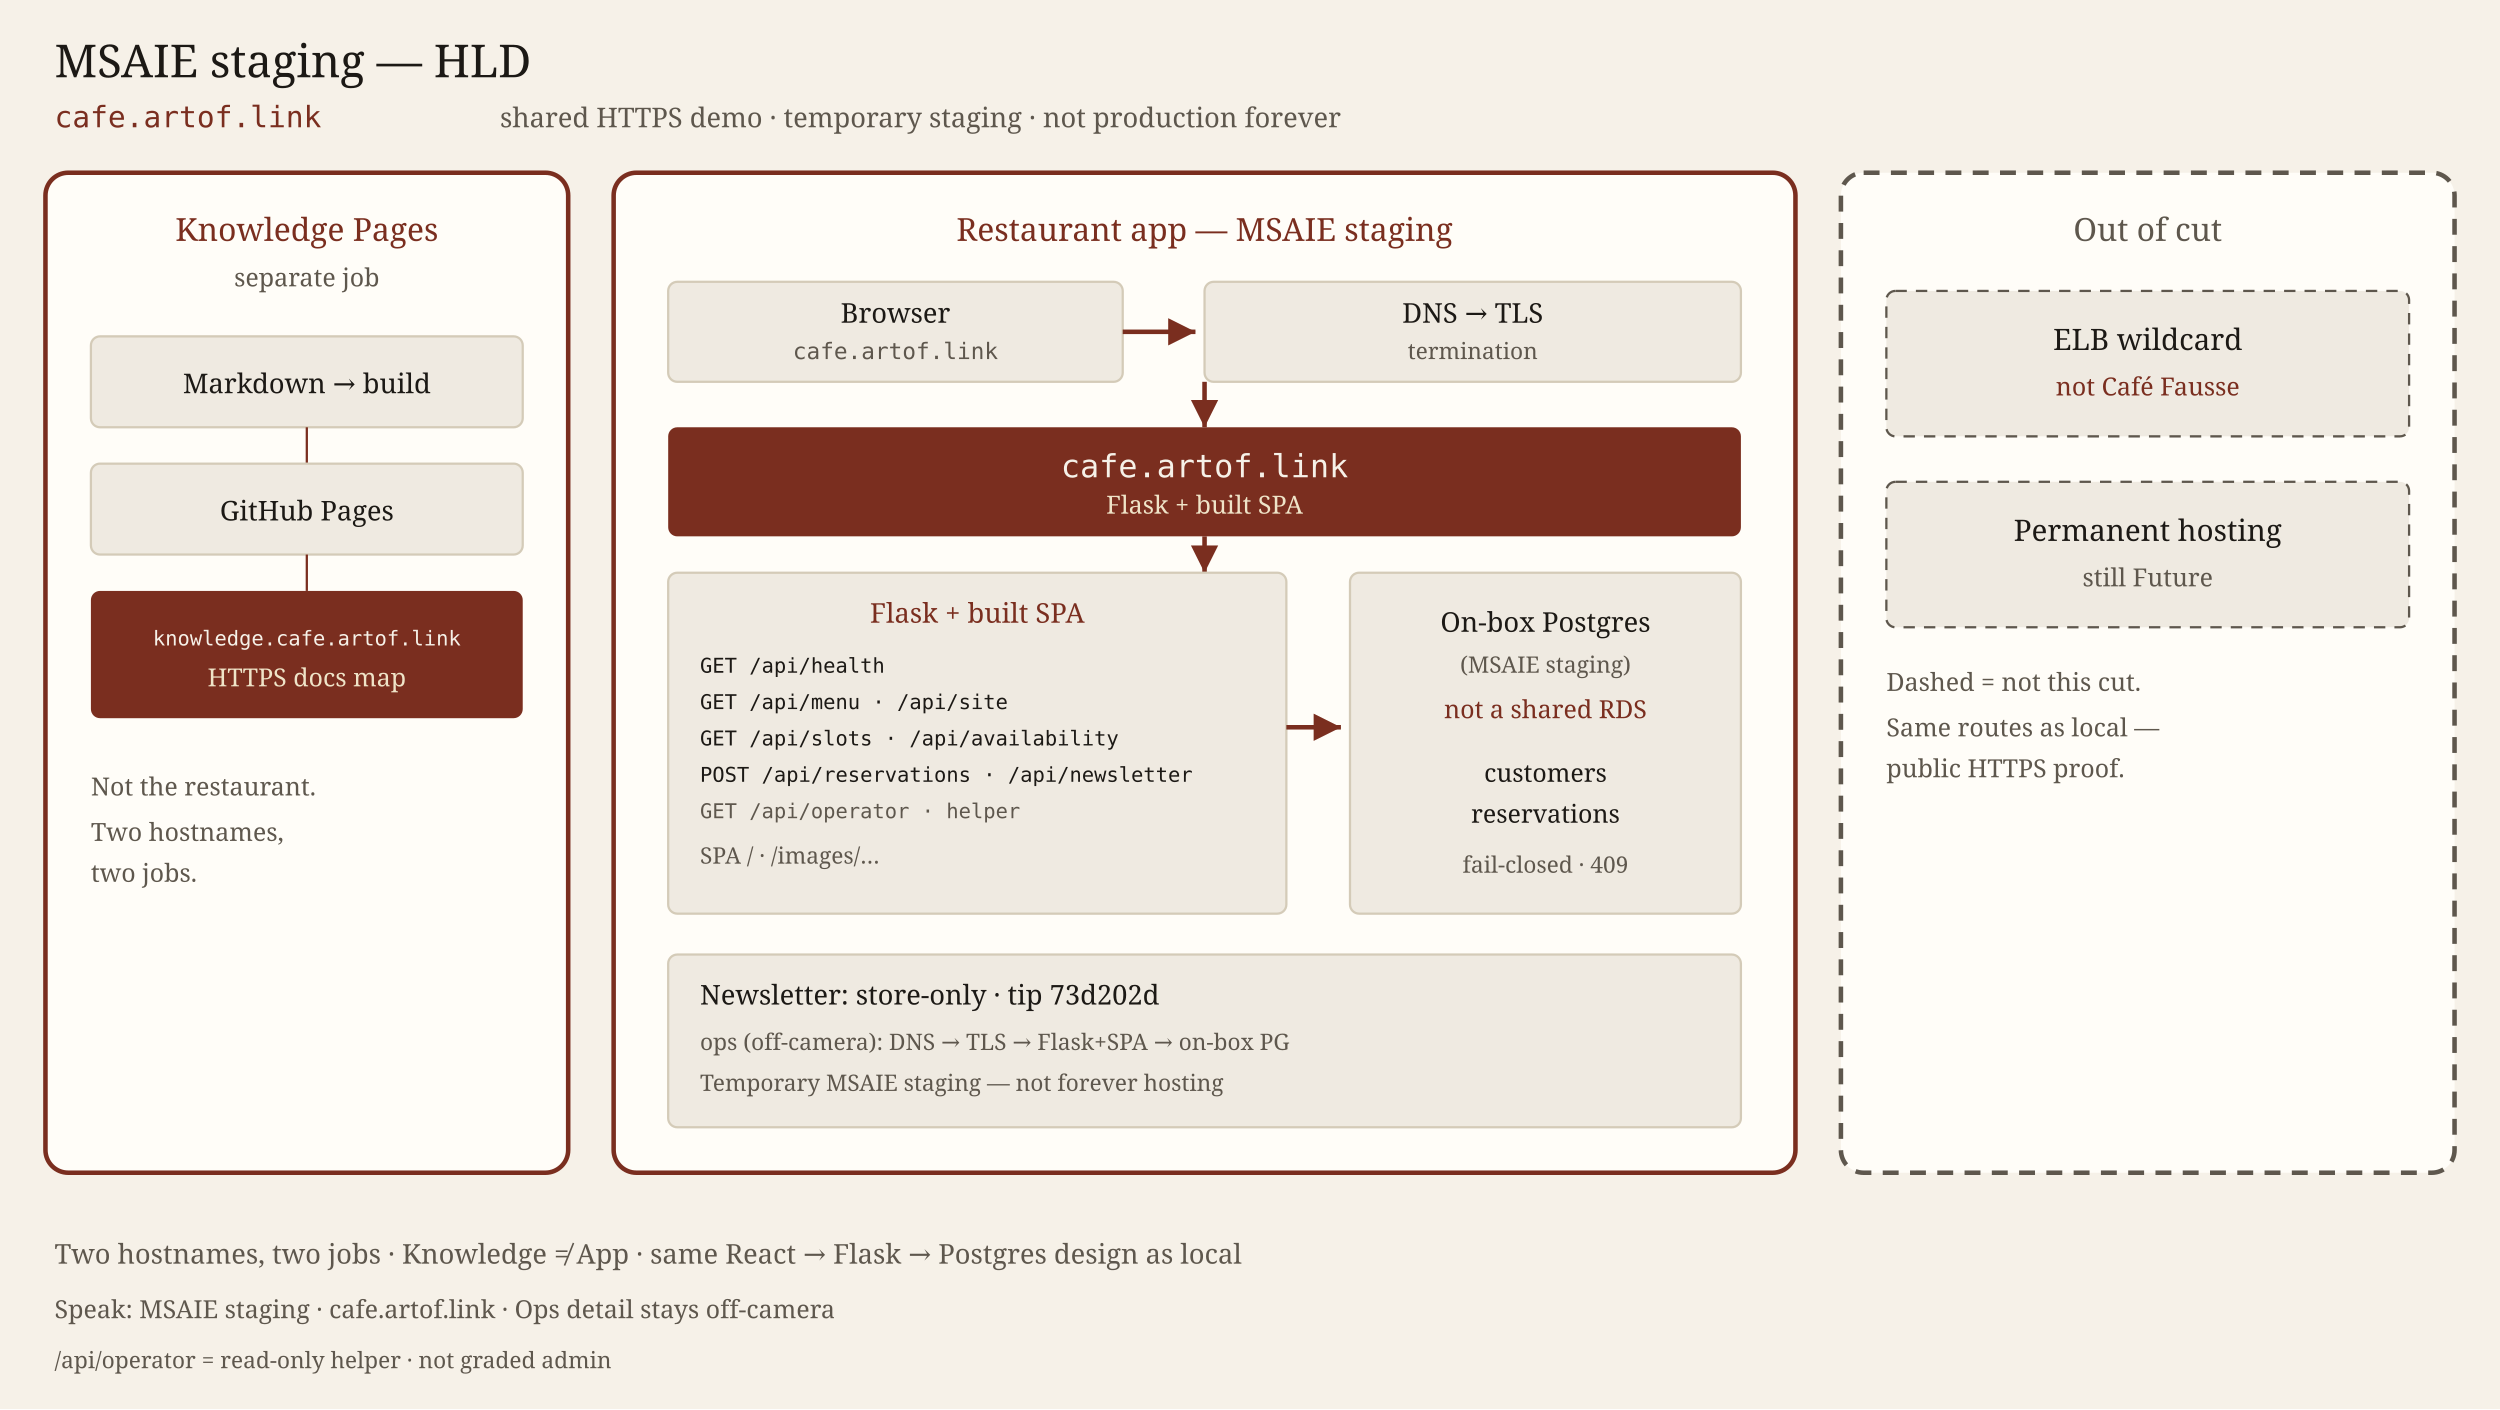
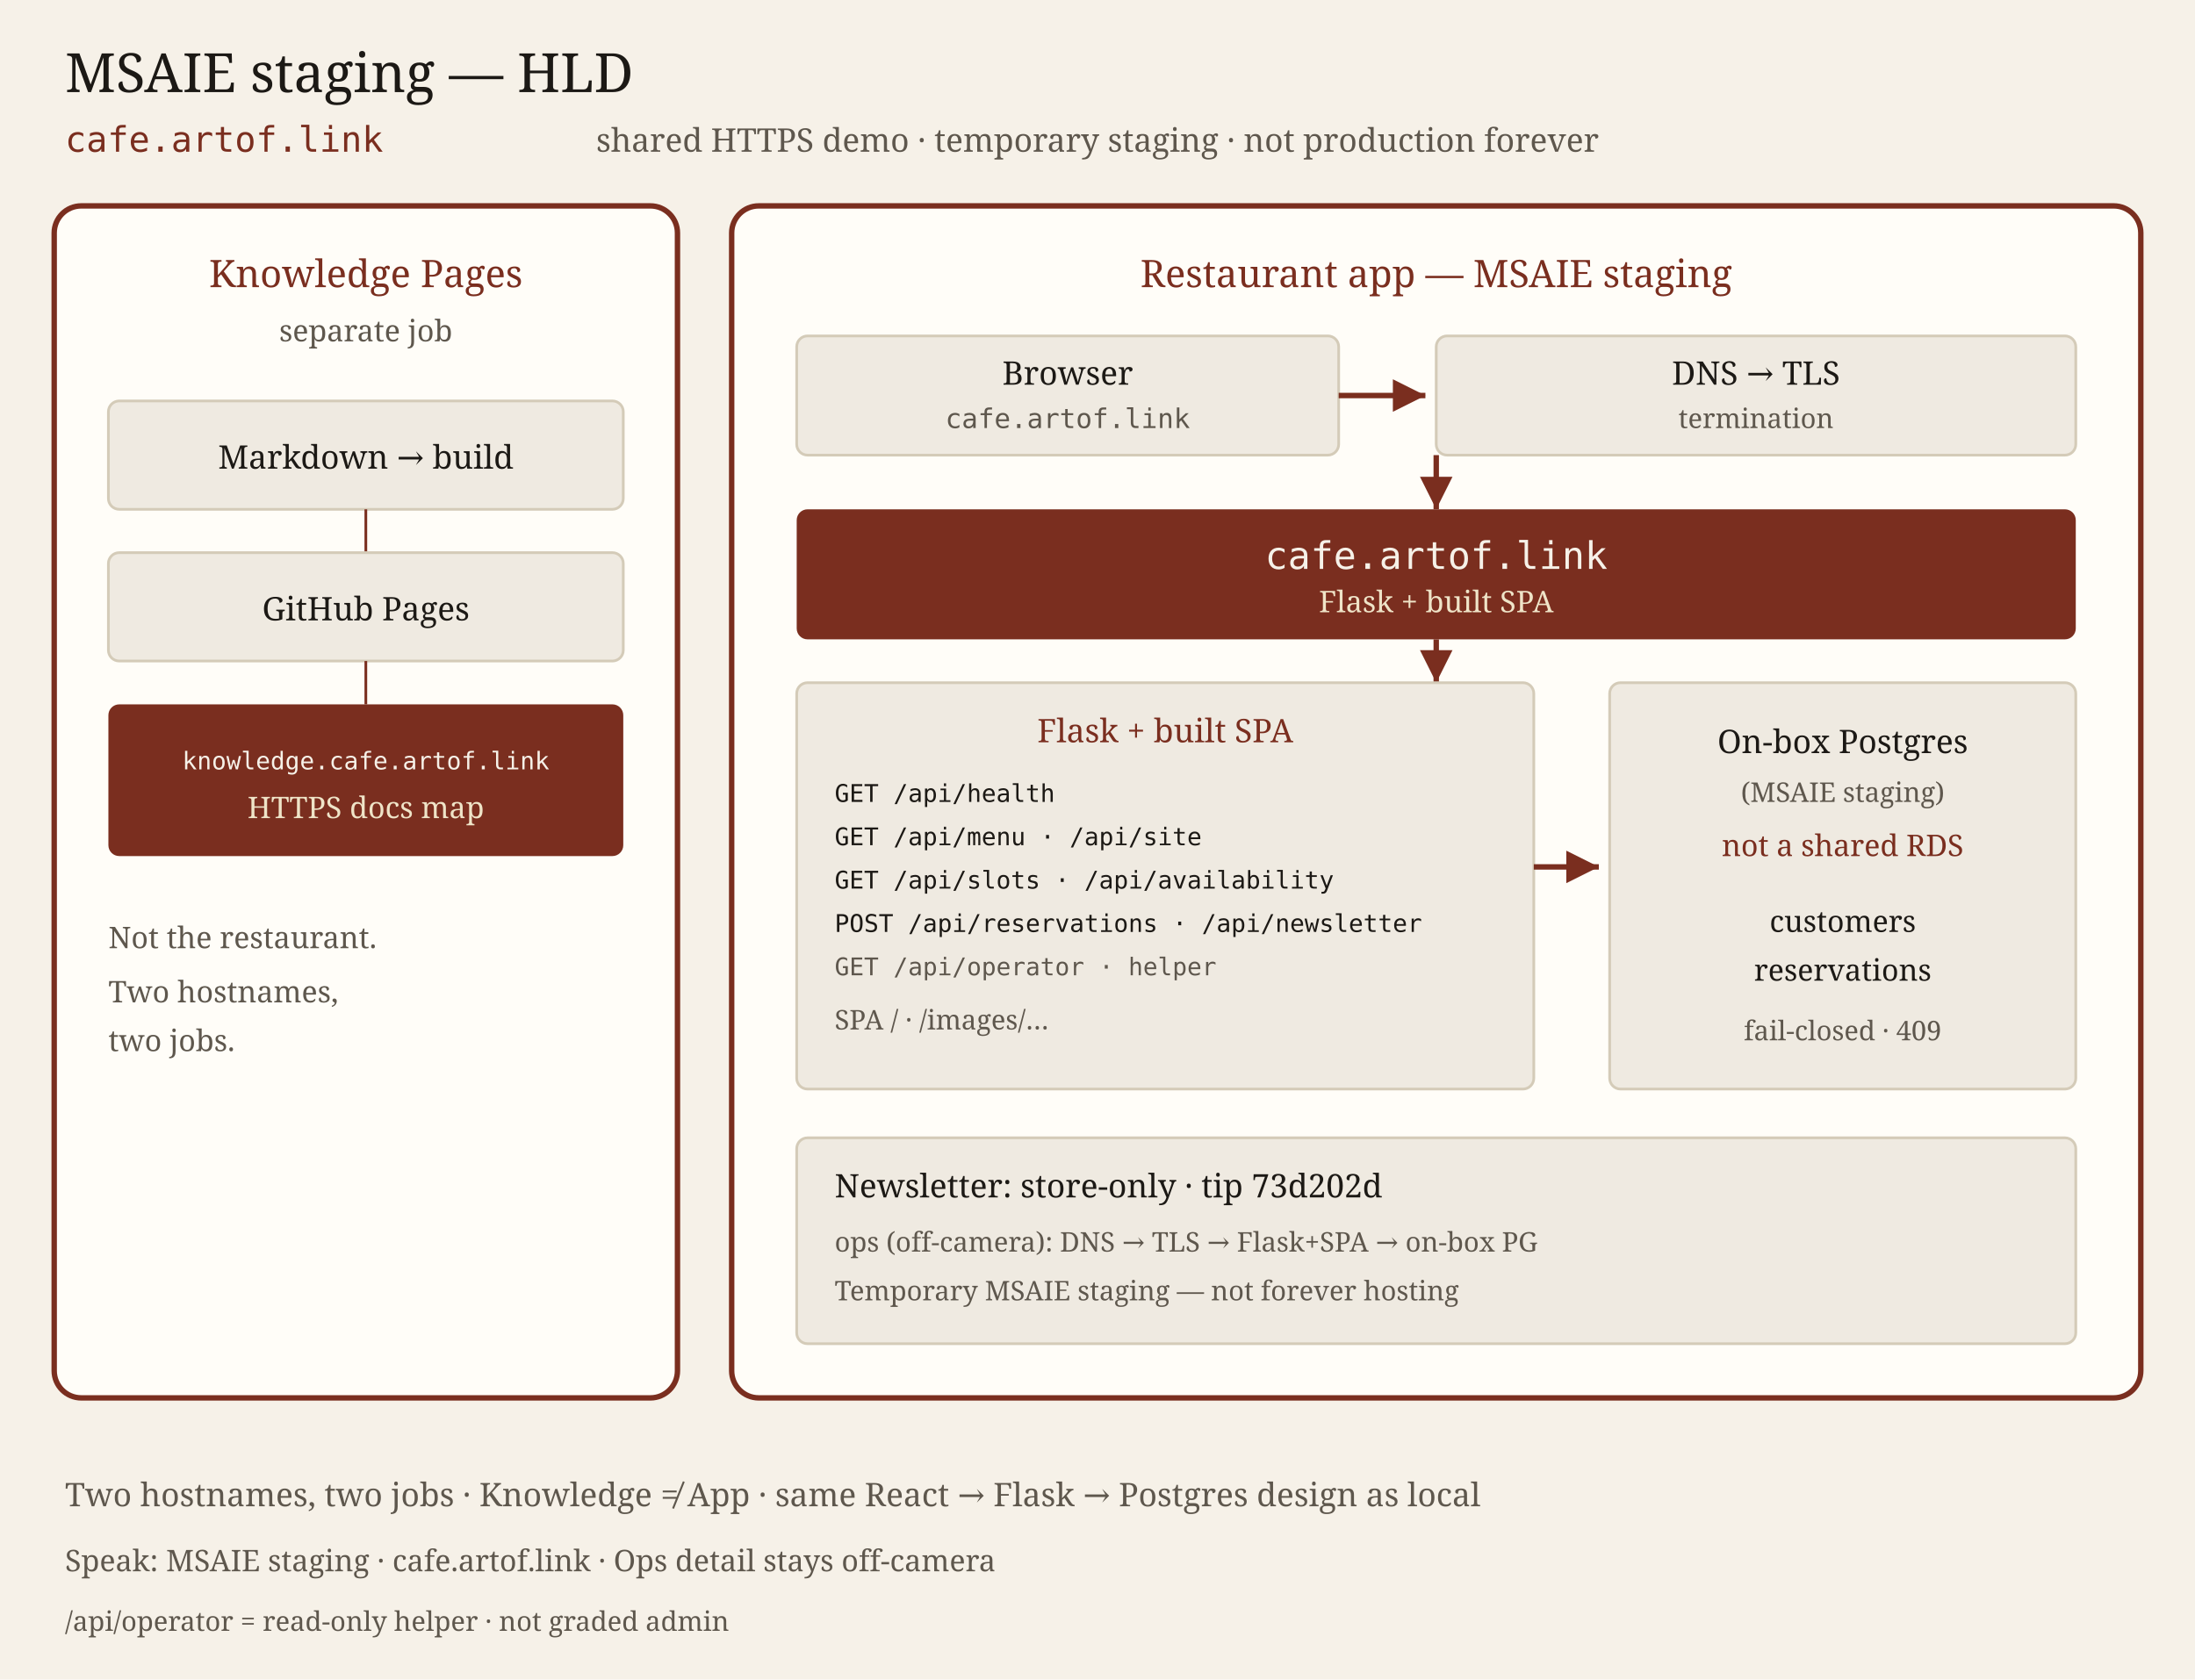
- <svg xmlns="http://www.w3.org/2000/svg" viewBox="0 0 1100 620" role="img" aria-labelledby="t2 d2">
-   <rect width="1100" height="620" fill="#f6f1e8" />
+ <svg xmlns="http://www.w3.org/2000/svg" viewBox="0 0 810 620" role="img" aria-labelledby="t2 d2">
+   <rect width="810" height="620" fill="#f6f1e8" />
  <text x="24" y="34" font-family="Georgia, serif" font-size="20" fill="#1c1915">MSAIE staging — HLD</text>
  <text x="24" y="56" font-family="ui-monospace, monospace" font-size="13" fill="#7a2e1f">cafe.artof.link</text>
  <text x="220" y="56" font-family="Georgia, serif" font-size="12" fill="#5e574d">shared HTTPS demo · temporary staging · not production forever</text>
  <rect x="20" y="76" width="230" height="440" rx="10" fill="#fffdf8" stroke="#7a2e1f" stroke-width="2" />
  <text x="135" y="106" text-anchor="middle" font-family="Georgia, serif" font-size="14" fill="#7a2e1f">Knowledge Pages</text>
  <text x="135" y="126" text-anchor="middle" font-family="Georgia, serif" font-size="11" fill="#5e574d">separate job</text>
  <rect x="40" y="148" width="190" height="40" rx="4" fill="#efeae1" stroke="#d4cbb8" />
  <text x="135" y="173" text-anchor="middle" font-family="Georgia, serif" font-size="12" fill="#1c1915">Markdown → build</text>
  <line x1="135" y1="188" x2="135" y2="204" stroke="#7a2e1f" />
  <rect x="40" y="204" width="190" height="40" rx="4" fill="#efeae1" stroke="#d4cbb8" />
  <text x="135" y="229" text-anchor="middle" font-family="Georgia, serif" font-size="12" fill="#1c1915">GitHub Pages</text>
  <line x1="135" y1="244" x2="135" y2="260" stroke="#7a2e1f" />
  <rect x="40" y="260" width="190" height="56" rx="4" fill="#7a2e1f" />
  <text x="135" y="284" text-anchor="middle" font-family="ui-monospace, monospace" font-size="9" fill="#f6f1e8">knowledge.cafe.artof.link</text>
  <text x="135" y="302" text-anchor="middle" font-family="Georgia, serif" font-size="11" fill="#efe4c8">HTTPS docs map</text>
  <text x="40" y="350" font-family="Georgia, serif" font-size="11" fill="#5e574d">Not the restaurant.</text>
  <text x="40" y="370" font-family="Georgia, serif" font-size="11" fill="#5e574d">Two hostnames,</text>
  <text x="40" y="388" font-family="Georgia, serif" font-size="11" fill="#5e574d">two jobs.</text>
  <rect x="270" y="76" width="520" height="440" rx="10" fill="#fffdf8" stroke="#7a2e1f" stroke-width="2" />
  <text x="530" y="106" text-anchor="middle" font-family="Georgia, serif" font-size="14" fill="#7a2e1f">Restaurant app — MSAIE staging</text>
  <rect x="294" y="124" width="200" height="44" rx="4" fill="#efeae1" stroke="#d4cbb8" />
  <text x="394" y="142" text-anchor="middle" font-family="Georgia, serif" font-size="12" fill="#1c1915">Browser</text>
  <text x="394" y="158" text-anchor="middle" font-family="ui-monospace, monospace" font-size="10" fill="#5e574d">cafe.artof.link</text>
  <line x1="494" y1="146" x2="526" y2="146" stroke="#7a2e1f" stroke-width="2" />
  <polygon points="526,146 514,140 514,152" fill="#7a2e1f" />
  <rect x="530" y="124" width="236" height="44" rx="4" fill="#efeae1" stroke="#d4cbb8" />
  <text x="648" y="142" text-anchor="middle" font-family="Georgia, serif" font-size="12" fill="#1c1915">DNS → TLS</text>
  <text x="648" y="158" text-anchor="middle" font-family="Georgia, serif" font-size="10" fill="#5e574d">termination</text>
  <line x1="530" y1="168" x2="530" y2="188" stroke="#7a2e1f" stroke-width="2" />
  <polygon points="530,188 524,176 536,176" fill="#7a2e1f" />
  <rect x="294" y="188" width="472" height="48" rx="4" fill="#7a2e1f" />
  <text x="530" y="210" text-anchor="middle" font-family="ui-monospace, monospace" font-size="14" fill="#f6f1e8">cafe.artof.link</text>
  <text x="530" y="226" text-anchor="middle" font-family="Georgia, serif" font-size="11" fill="#efe4c8">Flask + built SPA</text>
  <line x1="530" y1="236" x2="530" y2="252" stroke="#7a2e1f" stroke-width="2" />
  <polygon points="530,252 524,240 536,240" fill="#7a2e1f" />
  <rect x="294" y="252" width="272" height="150" rx="4" fill="#efeae1" stroke="#d4cbb8" />
  <text x="430" y="274" text-anchor="middle" font-family="Georgia, serif" font-size="12" fill="#7a2e1f">Flask + built SPA</text>
  <text x="308" y="296" font-family="ui-monospace, monospace" font-size="9" fill="#1c1915">GET  /api/health</text>
  <text x="308" y="312" font-family="ui-monospace, monospace" font-size="9" fill="#1c1915">GET  /api/menu · /api/site</text>
  <text x="308" y="328" font-family="ui-monospace, monospace" font-size="9" fill="#1c1915">GET  /api/slots · /api/availability</text>
  <text x="308" y="344" font-family="ui-monospace, monospace" font-size="9" fill="#1c1915">POST /api/reservations · /api/newsletter</text>
  <text x="308" y="360" font-family="ui-monospace, monospace" font-size="9" fill="#5e574d">GET  /api/operator · helper</text>
  <text x="308" y="380" font-family="Georgia, serif" font-size="10" fill="#5e574d">SPA / · /images/…</text>
  <line x1="566" y1="320" x2="590" y2="320" stroke="#7a2e1f" stroke-width="2" />
  <polygon points="590,320 578,314 578,326" fill="#7a2e1f" />
  <rect x="594" y="252" width="172" height="150" rx="4" fill="#efeae1" stroke="#d4cbb8" />
  <text x="680" y="278" text-anchor="middle" font-family="Georgia, serif" font-size="12" fill="#1c1915">On-box Postgres</text>
  <text x="680" y="296" text-anchor="middle" font-family="Georgia, serif" font-size="10" fill="#5e574d">(MSAIE staging)</text>
  <text x="680" y="316" text-anchor="middle" font-family="Georgia, serif" font-size="11" fill="#7a2e1f">not a shared RDS</text>
  <text x="680" y="344" text-anchor="middle" font-family="Georgia, serif" font-size="11" fill="#1c1915">customers</text>
  <text x="680" y="362" text-anchor="middle" font-family="Georgia, serif" font-size="11" fill="#1c1915">reservations</text>
  <text x="680" y="384" text-anchor="middle" font-family="Georgia, serif" font-size="10" fill="#5e574d">fail-closed · 409</text>
  <rect x="294" y="420" width="472" height="76" rx="4" fill="#efeae1" stroke="#d4cbb8" />
  <text x="308" y="442" font-family="Georgia, serif" font-size="12" fill="#1c1915">Newsletter: store-only · tip 73d202d</text>
  <text x="308" y="462" font-family="Georgia, serif" font-size="10" fill="#5e574d">ops (off-camera): DNS → TLS → Flask+SPA → on-box PG</text>
  <text x="308" y="480" font-family="Georgia, serif" font-size="10" fill="#5e574d">Temporary MSAIE staging — not forever hosting</text>
-   <rect x="810" y="76" width="270" height="440" rx="10" fill="#fffdf8" stroke="#5e574d" stroke-width="2" stroke-dasharray="7 5" />
-   <text x="945" y="106" text-anchor="middle" font-family="Georgia, serif" font-size="14" fill="#5e574d">Out of cut</text>
-   <rect x="830" y="128" width="230" height="64" rx="4" fill="#efeae1" stroke="#5e574d" stroke-dasharray="5 4" />
-   <text x="945" y="154" text-anchor="middle" font-family="Georgia, serif" font-size="13" fill="#1c1915">ELB wildcard</text>
-   <text x="945" y="174" text-anchor="middle" font-family="Georgia, serif" font-size="11" fill="#7a2e1f">not Café Fausse</text>
-   <rect x="830" y="212" width="230" height="64" rx="4" fill="#efeae1" stroke="#5e574d" stroke-dasharray="5 4" />
-   <text x="945" y="238" text-anchor="middle" font-family="Georgia, serif" font-size="13" fill="#1c1915">Permanent hosting</text>
-   <text x="945" y="258" text-anchor="middle" font-family="Georgia, serif" font-size="11" fill="#5e574d">still Future</text>
-   <text x="830" y="304" font-family="Georgia, serif" font-size="11" fill="#5e574d">Dashed = not this cut.</text>
-   <text x="830" y="324" font-family="Georgia, serif" font-size="11" fill="#5e574d">Same routes as local —</text>
-   <text x="830" y="342" font-family="Georgia, serif" font-size="11" fill="#5e574d">public HTTPS proof.</text>
  <text x="24" y="556" font-family="Georgia, serif" font-size="12" fill="#5e574d">Two hostnames, two jobs · Knowledge ≠ App · same React → Flask → Postgres design as local</text>
  <text x="24" y="580" font-family="Georgia, serif" font-size="11" fill="#5e574d">Speak: MSAIE staging · cafe.artof.link · Ops detail stays off-camera</text>
  <text x="24" y="602" font-family="Georgia, serif" font-size="10" fill="#5e574d">/api/operator = read-only helper · not graded admin</text>
</svg>
